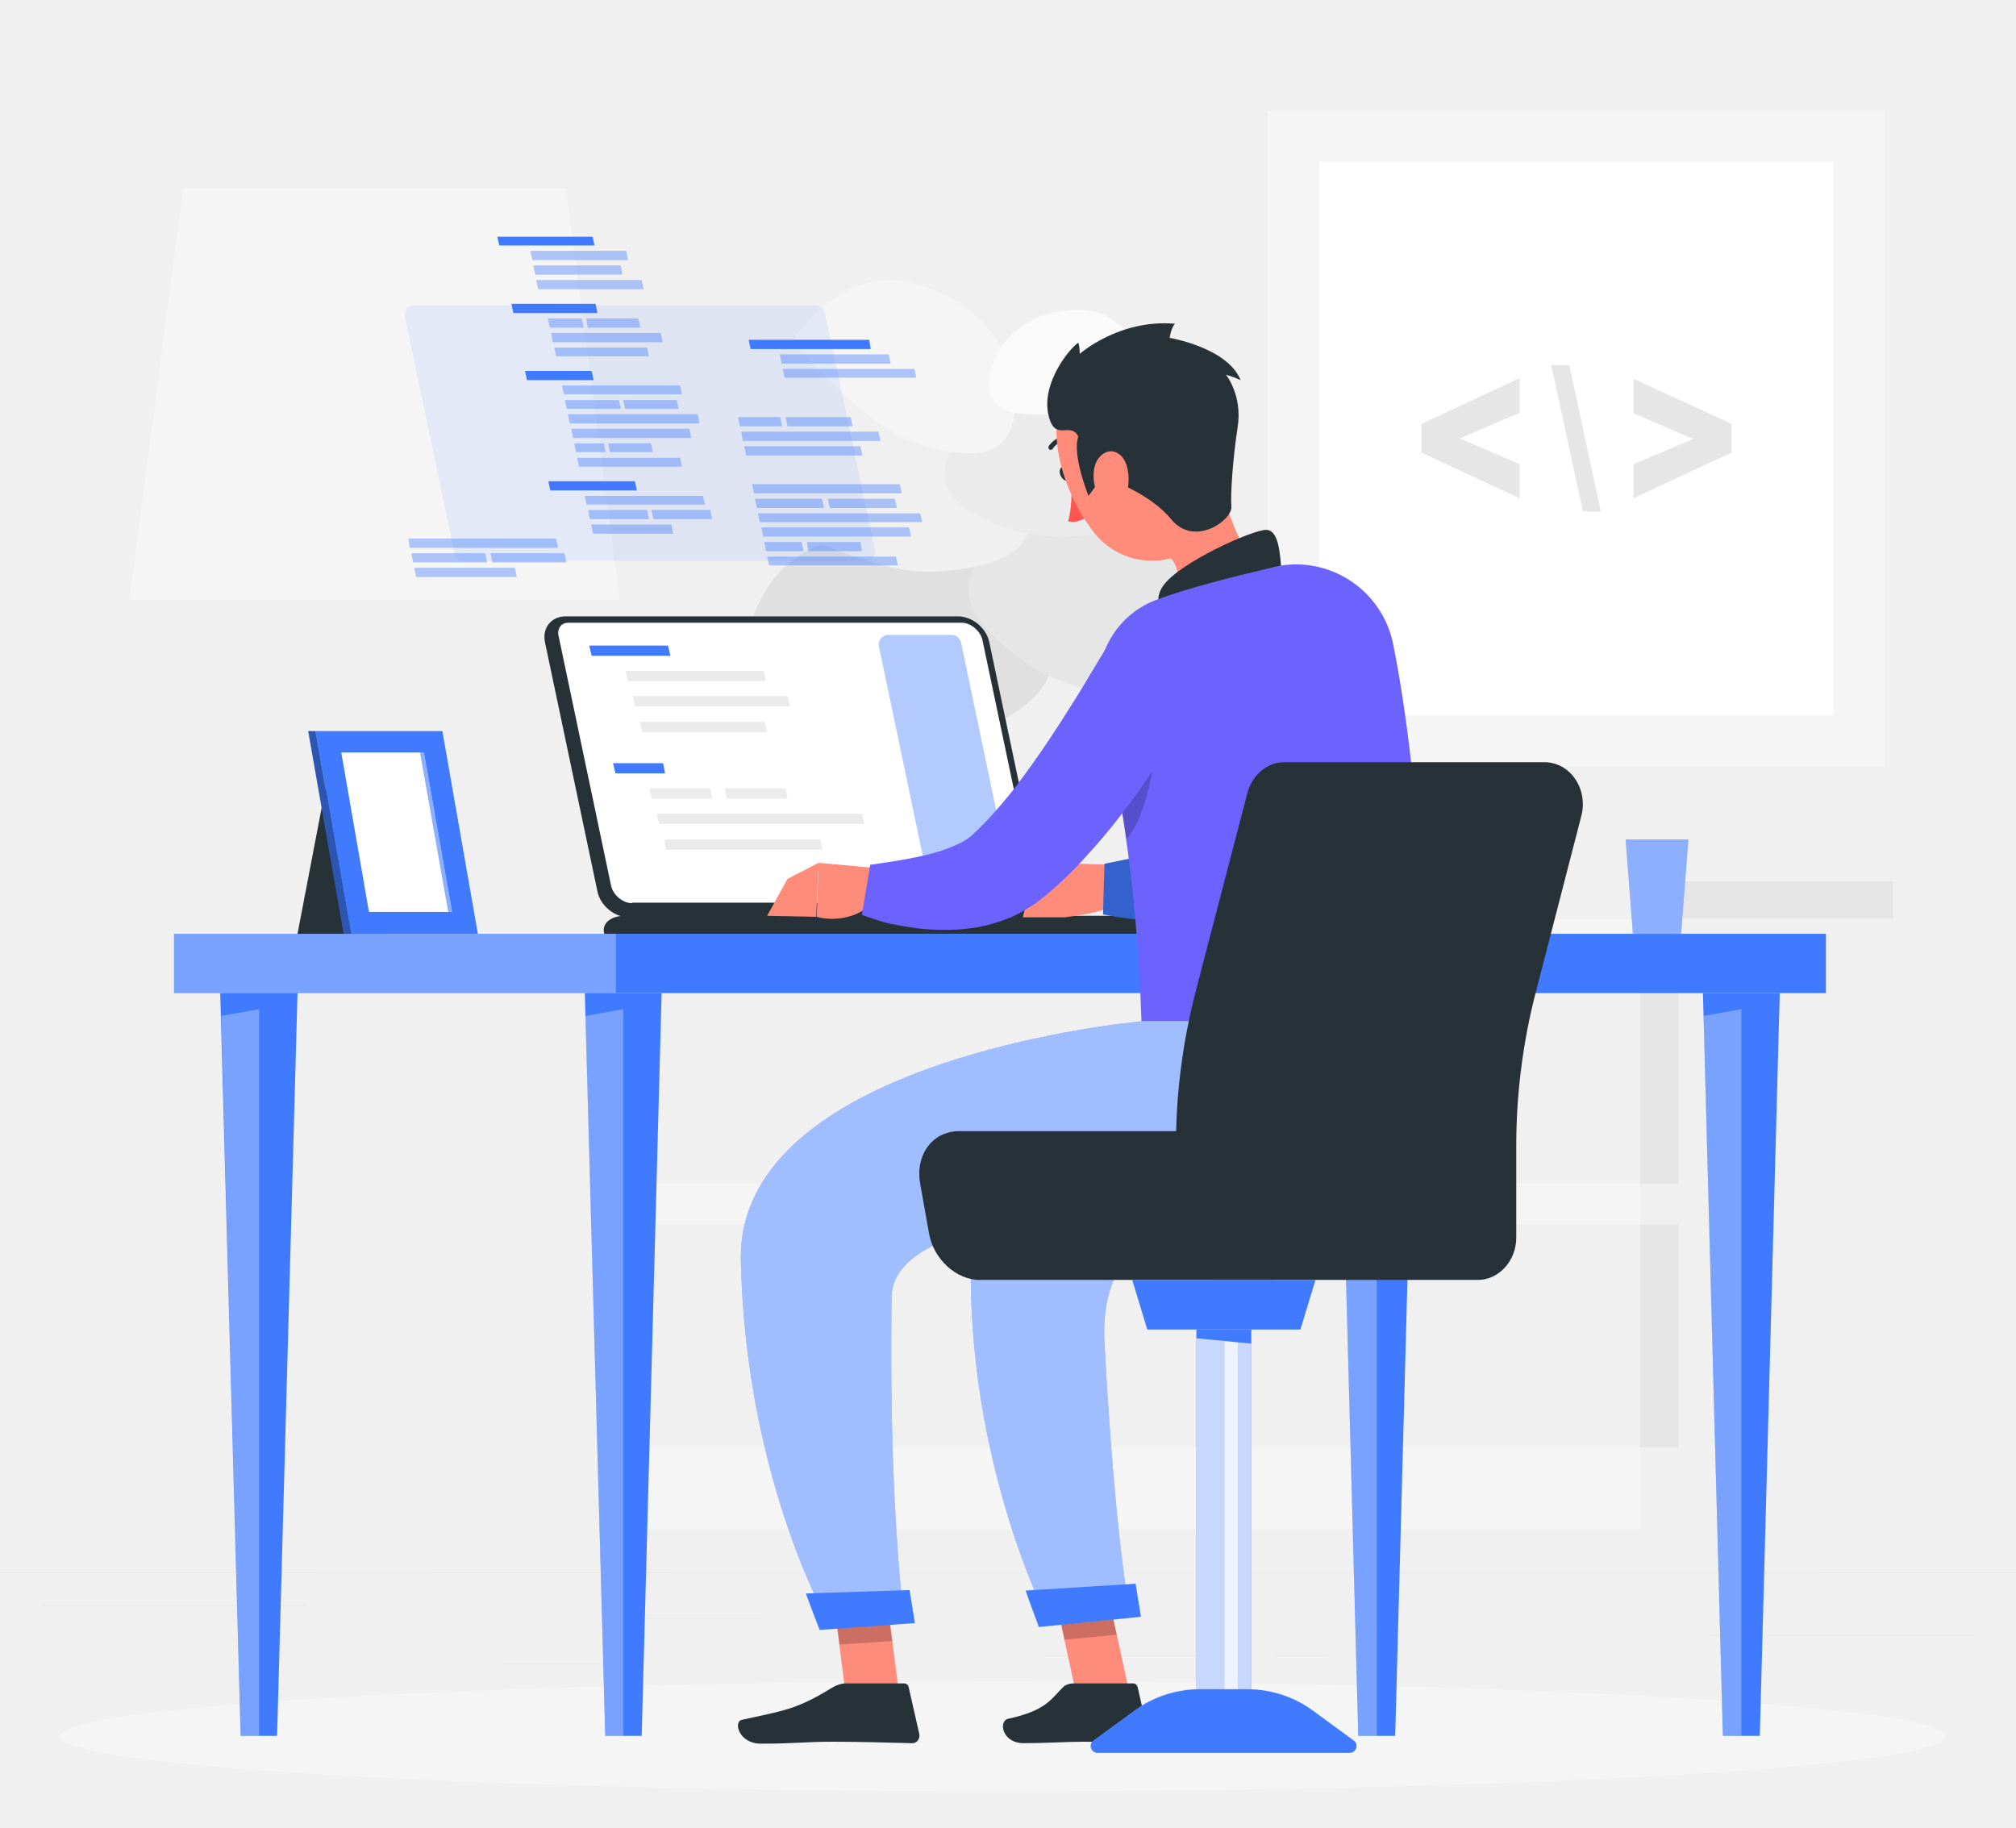
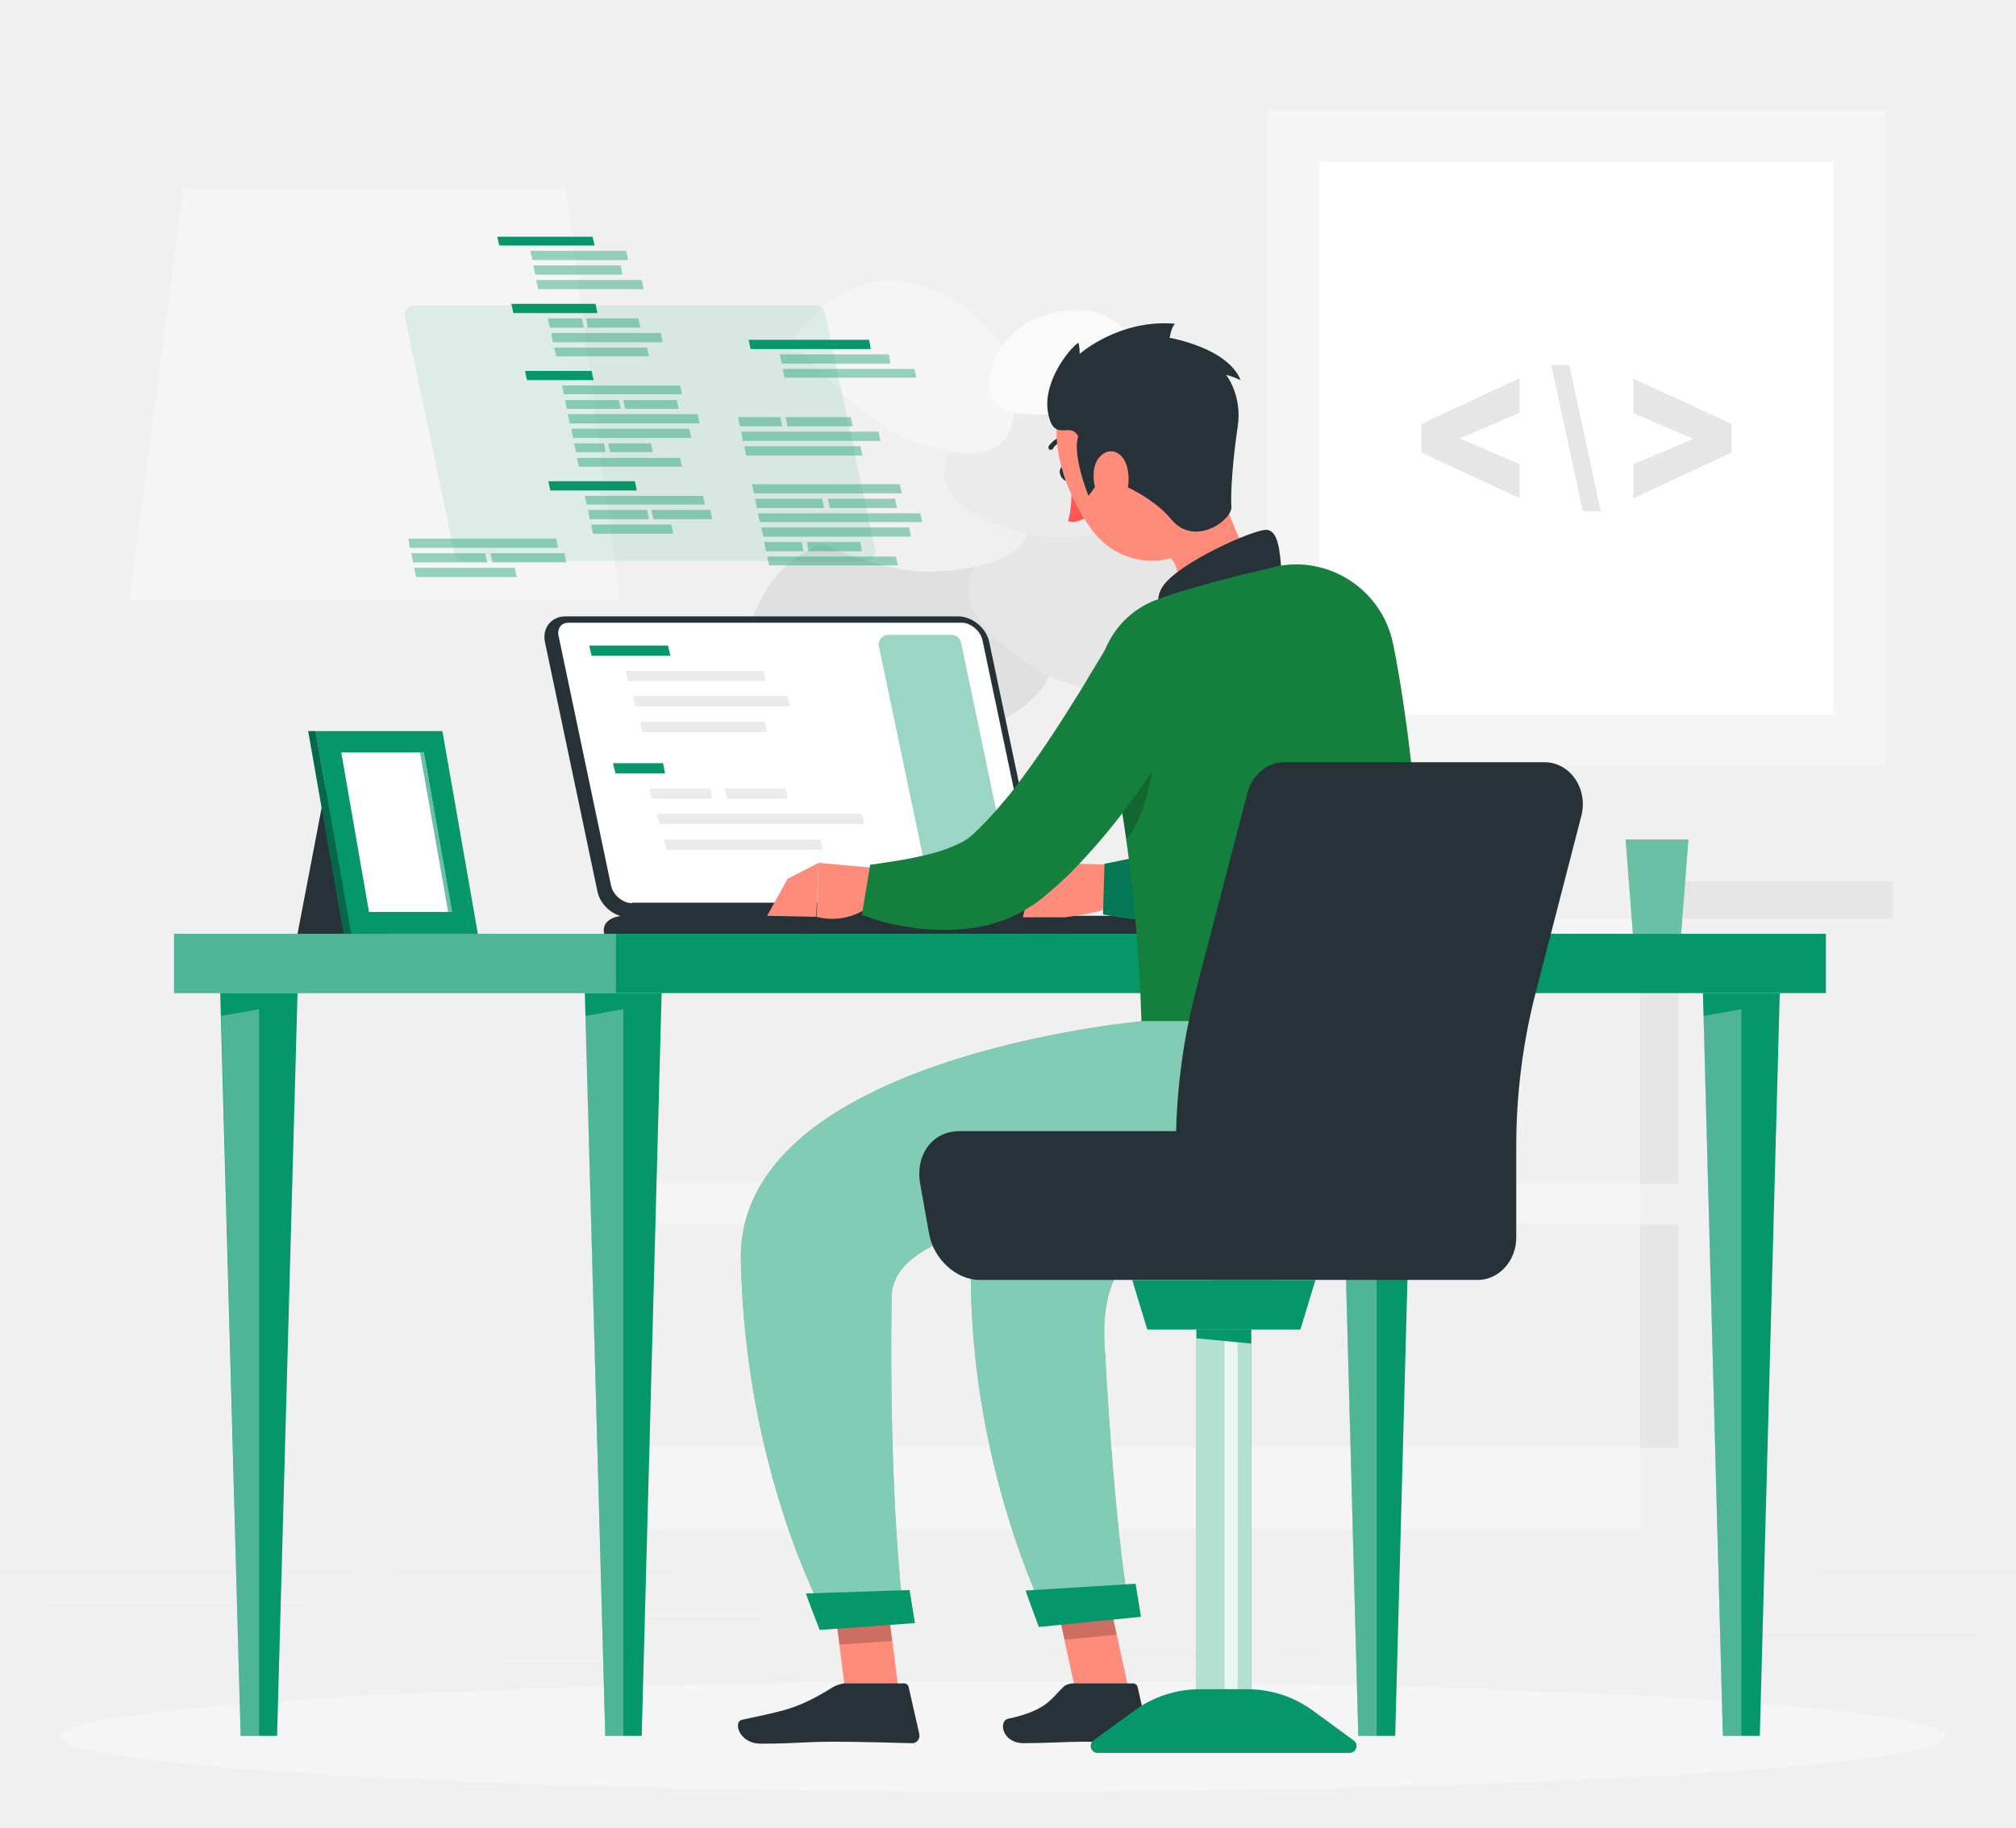
<svg xmlns="http://www.w3.org/2000/svg" version="1.1" x="0px" y="0px" viewBox="0 0 414.7 376" style="enable-background:new 0 0 414.7 376;" xml:space="preserve">
  <style type="text/css">
+ 	root {--primary: #059669; --primary-var: #15803d;}
	.st0{fill:#EBEBEB;}
	.st1{fill:#F0F0F0;}
	.st2{fill:#F5F5F5;}
	.st3{fill:#E6E6E6;}
	.st4{fill:#FFFFFF;}
	.st5{fill:#E0E0E0;}
	.st6{fill:#FAFAFA;}
	.st7{display:none;}
	.st8{display:inline;}
- 	.st9{fill:#407BFF;}
+ 	.st9{fill:#059669;}
	.st10{opacity:0.9;fill:#FFFFFF;}
	.st11{opacity:0.3;fill:#FFFFFF;}
	.st12{fill:#263238;}
- 	.st13{opacity:0.4;fill:#407BFF;}
- 	.st14{opacity:0.1;fill:#407BFF;}
+ 	.st13{opacity:0.4;fill:#059669;}
+ 	.st14{opacity:0.1;fill:#059669;}
	.st15{opacity:0.4;fill:#FFFFFF;}
	.st16{opacity:0.3;}
- 	.st17{opacity:0.6;fill:#407BFF;}
+ 	.st17{opacity:0.6;fill:#059669;}
	.st18{fill:#FF5652;}
	.st19{fill:#FF8B7B;}
	.st20{opacity:0.2;}
- 	.st21{fill:#6C63FF;}
+ 	.st21{fill:#15803d;}
	.st22{opacity:0.5;fill:#FFFFFF;}
	.st23{opacity:0.7;fill:#FFFFFF;}
</style>
  <g id="Background_Complete">
    <g>
      <g>
        <rect x="-43.7" y="323.4" class="st0" width="500" height="0.2" />
      </g>
      <g>
        <rect x="130.8" y="332.9" class="st0" width="26" height="0.2" />
        <rect x="8.8" y="330.2" class="st0" width="54.1" height="0.2" />
        <rect x="103.5" y="342.2" class="st0" width="26.3" height="0.2" />
        <rect x="214.6" y="340.5" class="st0" width="38.8" height="0.2" />
        <rect x="262.3" y="340.5" class="st0" width="10.7" height="0.2" />
        <rect x="351.7" y="336.3" class="st0" width="54.6" height="0.2" />
      </g>
    </g>
    <g>
      <g>
        <g>
          <rect x="337.4" y="189.1" transform="matrix(-1 -1.224647e-16 1.224647e-16 -1 720.4377 503.5772)" class="st1" width="45.7" height="125.5" />
          <rect x="138.1" y="314.5" transform="matrix(-1 -1.224647e-16 1.224647e-16 -1 512.3514 637.9232)" class="st1" width="236.2" height="8.9" />
          <rect x="129.3" y="189.1" class="st2" width="208.1" height="125.5" />
          <rect x="129.3" y="197.5" class="st1" width="208.9" height="45.9" />
          <rect x="129.3" y="251.8" class="st1" width="208.9" height="45.9" />
          <rect x="337.4" y="197.5" transform="matrix(-1 -1.224647e-16 1.224647e-16 -1 682.6835 441.0173)" class="st3" width="7.9" height="45.9" />
          <rect x="337.4" y="251.8" transform="matrix(-1 -1.224647e-16 1.224647e-16 -1 682.6835 549.6205)" class="st3" width="7.9" height="45.9" />
        </g>
        <rect x="123.2" y="181.3" transform="matrix(-1 -1.224647e-16 1.224647e-16 -1 460.6165 370.3842)" class="st1" width="214.2" height="7.7" />
        <rect x="337.4" y="181.3" class="st3" width="52" height="7.7" />
      </g>
      <g>
        <rect x="284.5" y="22.7" transform="matrix(-1 -1.224647e-16 1.224647e-16 -1 676.3846 180.4117)" class="st1" width="107.4" height="135" />
        <rect x="260.8" y="22.7" transform="matrix(-1 -1.224647e-16 1.224647e-16 -1 648.5522 180.4117)" class="st2" width="127" height="135" />
        <rect x="267.4" y="37.3" transform="matrix(6.123234e-17 -1 1 6.123234e-17 234.0703 414.4819)" class="st4" width="113.8" height="105.7" />
        <g>
          <path class="st3" d="M336,102.5l20.2-9.4v-5.9L336,77.9v7.1l12.3,5.3L336,95.5V102.5z" />
          <path class="st3" d="M322.8,75.1h-3.7l6.5,30.1h3.7L322.8,75.1z" />
          <path class="st3" d="M312.6,95.5l-12.3-5.3l12.3-5.3v-7.1l-20.2,9.4v5.9l20.2,9.4V95.5z" />
        </g>
      </g>
      <g>
        <rect x="73.5" y="94.2" transform="matrix(-1 -1.224647e-16 1.224647e-16 -1 154.1369 417.6206)" class="st1" width="7" height="229.2" />
        <path class="st1" d="M72.1,321.8l-0.2-1c0.1,0,1.9-0.4,3.3-2.9c1.8-3.2,2.9-10.1-2.1-24.6c-7.8-22.3-3.2-40.3,6.2-76.2     c1.6-6.2,3.5-13.3,5.4-21c7.2-28.7,0.5-46.4-4.8-60.7c-4.1-11.1-7.4-19.9-3.2-30l0.9,0.4c-4,9.8-0.8,18.4,3.2,29.3     c5.4,14.4,12.1,32.4,4.8,61.3c-1.9,7.7-3.8,14.7-5.4,21c-9.3,35.7-13.9,53.6-6.2,75.6c5.2,14.9,4,22.1,2,25.5     C74.4,321.3,72.2,321.8,72.1,321.8z" />
        <polygon class="st1" points="64.3,323.4 89.8,323.4 82.7,319.2 71.4,319.2    " />
        <polygon class="st2" points="26.6,123.4 127.5,123.4 116.4,38.7 37.7,38.7    " />
      </g>
      <g>
        <polygon class="st1" points="176.2,137.4 230.1,137.4 223,181.3 183.3,181.3    " />
        <g>
          <path class="st5" d="M197.8,151.7c14.7-5.3,25.9-13.3,13.3-29.4c-12.6-16.1-32.1-16.1-45.2-8.9c-16.7,9.1-13.4,35.5-13.4,35.5      S183.2,157,197.8,151.7z" />
          <path class="st3" d="M212.1,137c-11.2-7.6-19.2-16.5-6.2-25.8c13-9.3,29.1-4.6,38.8,4.1c12.3,11.1,5.2,30.5,5.2,30.5      S223.3,144.6,212.1,137z" />
          <path class="st1" d="M192.3,117.6c13.1-0.8,24.2-4.2,17.9-18.5c-6.2-14.2-22-18.2-34.3-15.8c-15.7,3.1-19.4,22.8-19.4,22.8      S179.2,118.4,192.3,117.6z" />
          <path class="st0" d="M208.8,109.2c-10.9-3.5-19.5-8.8-11.2-19.5c8.3-10.7,22.5-10.6,32.4-5.9c12.6,6,11.5,23.5,11.5,23.5      S219.8,112.7,208.8,109.2z" />
          <path class="st2" d="M188.3,91c10.9,3.6,20.9,4.4,20.5-9.2c-0.4-13.5-11.9-21.8-22.7-23.9C172.4,55.4,163,70.1,163,70.1      S177.4,87.4,188.3,91z" />
          <path class="st6" d="M216,85.2c-7.8,0.5-14.6-0.6-12-9.5c2.6-8.9,11.6-12.4,19-11.9c9.5,0.6,13.2,11.9,13.2,11.9      S223.8,84.6,216,85.2z" />
        </g>
      </g>
    </g>
  </g>
  <g id="Background_Simple" class="st7">
    <g class="st8">
      <path class="st9" d="M239.2,237.6c-42.3,0.6-104.8,32.9-130.8-7.7c-21.8-34.1,3.4-67.5-37-92.6C42.1,118.9-5.7,86.7,38.7,53.4    C73.3,27.3,127.5,20.1,169.5,26c33,4.7,101.5,24.3,109.8,58.9c9.3,38.9-51.1,71,13.5,85.6c38.9,8.8,85.7,31.4,58.3,77.9    c-10.8,18.4-26.3,15.2-42.7,7.9C284.3,245.7,268.3,237.2,239.2,237.6z" />
      <path class="st10" d="M239.2,237.6c-42.3,0.6-104.8,32.9-130.8-7.7c-21.8-34.1,3.4-67.5-37-92.6C42.1,118.9-5.7,86.7,38.7,53.4    C73.3,27.3,127.5,20.1,169.5,26c33,4.7,101.5,24.3,109.8,58.9c9.3,38.9-51.1,71,13.5,85.6c38.9,8.8,85.7,31.4,58.3,77.9    c-10.8,18.4-26.3,15.2-42.7,7.9C284.3,245.7,268.3,237.2,239.2,237.6z" />
    </g>
  </g>
  <g id="Shadow_1_">
    <ellipse id="_x3C_Path_x3E__327_" class="st2" cx="206.3" cy="357.2" rx="193.9" ry="11.3" />
  </g>
  <g id="Desk">
    <g>
      <g>
        <rect x="35.8" y="192.1" class="st9" width="339.8" height="12.2" />
        <rect x="35.8" y="192.1" class="st11" width="90.9" height="12.2" />
        <polygon class="st9" points="128.2,204.3 120.3,204.3 124.5,357.1 128.2,357.1 132,357.1 136.1,204.3    " />
        <polygon class="st11" points="124.5,357.1 128.2,357.1 128.2,207.6 120.4,209    " />
        <polygon class="st9" points="53.3,204.3 45.3,204.3 49.5,357.1 53.3,357.1 57,357.1 61.2,204.3    " />
        <polygon class="st11" points="49.5,357.1 53.3,357.1 53.3,207.6 45.5,209    " />
        <polygon class="st9" points="358.2,204.3 350.3,204.3 354.4,357.1 358.2,357.1 362,357.1 366.1,204.3    " />
        <polygon class="st11" points="354.4,357.1 358.2,357.1 358.2,207.6 350.4,209    " />
        <polygon class="st9" points="283.2,204.3 275.3,204.3 279.4,357.1 283.2,357.1 287,357.1 291.1,204.3    " />
        <polygon class="st11" points="279.4,357.1 283.2,357.1 283.2,207.6 275.4,209    " />
      </g>
      <g>
        <path class="st12" d="M197.1,126.8h-80.8c-2.9,0-4.8,2.4-4.2,5.3l10.8,51.3c0.6,2.9,3.5,5.3,6.4,5.3h80.8c2.9,0,4.8-2.4,4.2-5.3     l-10.8-51.3C202.9,129.2,200,126.8,197.1,126.8z" />
        <path class="st4" d="M130,185.8c-1.9,0-3.9-1.7-4.3-3.6l-10.8-51.4c-0.2-0.8,0-1.5,0.4-2c0.4-0.5,1-0.7,1.7-0.7h80.8     c1.9,0,3.9,1.7,4.3,3.6l10.8,51.3c0.2,0.8,0,1.5-0.4,2c-0.4,0.5-1,0.7-1.7,0.7H130z" />
        <path class="st13" d="M191,181.7L180.8,133c-0.3-1.2,0.7-2.4,1.9-2.4h13.1c0.9,0,1.7,0.7,1.9,1.6l10.2,48.7     c0.3,1.2-0.7,2.4-1.9,2.4h-13.1C192,183.3,191.2,182.6,191,181.7z" />
        <g>
          <polygon class="st9" points="121.7,134.9 121.2,132.8 137.4,132.8 137.9,134.9     " />
          <polygon class="st0" points="129.1,140.1 128.7,138 157.1,138 157.5,140.1     " />
          <polygon class="st0" points="130.6,145.3 130.2,143.2 162,143.2 162.5,145.3     " />
          <polygon class="st0" points="132.1,150.6 131.7,148.5 157.3,148.5 157.8,150.6     " />
        </g>
        <g>
          <polygon class="st9" points="126.6,159.1 126.1,157 136.4,157 136.8,159.1     " />
          <polygon class="st0" points="134.1,164.3 133.6,162.2 146.1,162.2 146.5,164.3     " />
          <polygon class="st0" points="149.5,164.3 149.1,162.2 161.6,162.2 162,164.3     " />
          <polygon class="st0" points="135.6,169.5 135.1,167.4 177.3,167.4 177.8,169.5     " />
          <polygon class="st0" points="137,174.8 136.6,172.7 168.8,172.7 169.2,174.8     " />
        </g>
        <path class="st12" d="M234.9,188.4H128.5c-2.9,0-4.8,1.6-4.2,3.7h116.9C240.6,190.1,237.8,188.4,234.9,188.4z" />
      </g>
      <g>
        <path class="st14" d="M93.5,113.8L83.3,65.2c-0.3-1.2,0.7-2.4,1.9-2.4h82.6c0.9,0,1.7,0.7,1.9,1.6L180,113     c0.3,1.2-0.7,2.4-1.9,2.4H95.5C94.5,115.4,93.7,114.8,93.5,113.8z" />
        <g>
          <g>
            <g>
              <polygon class="st9" points="122.9,64.4 105.6,64.4 105.2,62.5 122.5,62.5       " />
              <polygon class="st13" points="120.1,67.4 113.1,67.4 112.7,65.5 119.7,65.5       " />
              <polygon class="st13" points="131.7,67.4 120.9,67.4 120.6,65.5 131.3,65.5       " />
              <polygon class="st13" points="136.3,70.4 113.7,70.4 113.4,68.5 135.9,68.5       " />
              <polygon class="st13" points="133.5,73.3 114.4,73.3 114,71.5 133.1,71.5       " />
            </g>
            <polygon class="st13" points="146.1,104.9 134,104.9 134.4,106.8 146.5,106.8      " />
            <g>
              <polygon class="st9" points="131,100.9 113.2,100.9 112.8,99 130.6,99       " />
              <polygon class="st13" points="138.1,107.9 121.6,107.9 122,109.8 138.5,109.8       " />
              <polygon class="st13" points="133.1,104.9 121,104.9 121.3,106.8 133.5,106.8       " />
              <polygon class="st13" points="144.6,102 120.3,102 120.7,103.8 145,103.8       " />
            </g>
            <g>
              <polygon class="st9" points="122.3,50.5 102.7,50.5 102.3,48.7 121.9,48.7       " />
              <polygon class="st13" points="132,57.6 110.3,57.6 110.7,59.5 132.4,59.5       " />
              <polygon class="st13" points="127.7,54.6 109.7,54.6 110.1,56.5 128,56.5       " />
              <polygon class="st13" points="128.8,51.6 109.1,51.6 109.5,53.5 129.2,53.5       " />
            </g>
            <g>
              <polygon class="st9" points="122.1,78.2 108.4,78.2 108,76.3 121.7,76.3       " />
              <polygon class="st13" points="143.5,85.2 116.8,85.2 117.2,87.1 143.9,87.1       " />
              <polygon class="st13" points="127.3,82.3 116.2,82.3 116.6,84.1 127.7,84.1       " />
              <polygon class="st13" points="139.2,82.3 128.2,82.3 128.6,84.1 139.6,84.1       " />
              <polygon class="st13" points="139.9,79.3 115.6,79.3 116,81.1 140.3,81.1       " />
              <polygon class="st13" points="139.9,94.2 118.7,94.2 119.1,96 140.3,96       " />
              <polygon class="st13" points="124.2,91.2 118.1,91.2 118.5,93 124.6,93       " />
              <polygon class="st13" points="133.9,91.2 125.1,91.2 125.5,93 134.3,93       " />
              <polygon class="st13" points="141.8,88.2 117.5,88.2 117.9,90.1 142.2,90.1       " />
            </g>
          </g>
          <g>
            <g>
              <polygon class="st13" points="160.9,87.7 152.2,87.7 151.8,85.8 160.5,85.8       " />
              <polygon class="st13" points="175.4,87.7 162,87.7 161.6,85.8 175,85.8       " />
              <polygon class="st13" points="181.1,90.7 152.8,90.7 152.5,88.8 180.7,88.8       " />
              <polygon class="st13" points="177.4,93.7 153.5,93.7 153.1,91.8 177,91.8       " />
            </g>
            <g>
              <polygon class="st13" points="188.1,75.9 161,75.9 161.4,77.7 188.5,77.7       " />
              <polygon class="st13" points="182.8,72.9 160.4,72.9 160.8,74.8 183.2,74.8       " />
              <polygon class="st9" points="178.8,69.9 154,69.9 154.4,71.8 179.1,71.8       " />
            </g>
            <g>
              <polygon class="st13" points="189.3,105.6 155.9,105.6 156.3,107.4 189.7,107.4       " />
              <polygon class="st13" points="169.1,102.6 155.3,102.6 155.7,104.5 169.5,104.5       " />
              <polygon class="st13" points="184.1,102.6 170.3,102.6 170.7,104.5 184.5,104.5       " />
              <polygon class="st13" points="185.1,99.6 154.7,99.6 155.1,101.5 185.5,101.5       " />
              <polygon class="st13" points="184.3,114.5 157.8,114.5 158.2,116.3 184.7,116.3       " />
              <polygon class="st13" points="164.9,111.5 157.2,111.5 157.6,113.4 165.3,113.4       " />
              <polygon class="st13" points="177,111.5 166,111.5 166.3,113.4 177.3,113.4       " />
              <polygon class="st13" points="187,108.5 156.6,108.5 157,110.4 187.4,110.4       " />
            </g>
          </g>
          <g>
            <polygon class="st13" points="105.9,116.8 85.2,116.8 85.6,118.7 106.3,118.7      " />
            <polygon class="st13" points="99.8,113.8 84.6,113.8 85,115.7 100.2,115.7      " />
            <polygon class="st13" points="116.1,113.8 100.9,113.8 101.3,115.7 116.5,115.7      " />
            <polygon class="st13" points="114.4,110.8 84,110.8 84.3,112.7 114.8,112.7      " />
          </g>
        </g>
      </g>
      <g>
        <polygon class="st9" points="347.3,172.7 334.4,172.7 335.9,192.1 345.8,192.1    " />
        <polygon class="st15" points="347.3,172.7 334.4,172.7 335.9,192.1 345.8,192.1    " />
      </g>
      <g>
        <polygon class="st12" points="67.5,159.2 85.9,159.2 79.6,192.1 61.2,192.1    " />
        <polygon class="st9" points="91,150.4 64.9,150.4 72.2,192.1 98.3,192.1    " />
        <g>
          <polygon class="st9" points="63.4,150.4 64.9,150.4 72.2,192.1 70.7,192.1     " />
          <polygon class="st16" points="63.4,150.4 64.9,150.4 72.2,192.1 70.7,192.1     " />
        </g>
        <polygon class="st4" points="75.9,187.6 70.2,154.8 87.2,154.8 93,187.6    " />
        <polygon class="st17" points="92.2,187.6 86.4,154.8 87.2,154.8 93,187.6    " />
      </g>
    </g>
  </g>
  <g id="Character_1_">
    <g>
      <g>
        <path class="st12" d="M220.1,97c0.4,0.8,0.2,1.6-0.3,1.9c-0.5,0.2-1.2-0.2-1.6-1c-0.4-0.8-0.2-1.6,0.3-1.9     C219,95.7,219.7,96.2,220.1,97z" />
        <path class="st18" d="M220.4,98.6c0,0,0.3,5.5-0.7,8.6c2,0.7,4.2-1.1,4.2-1.1L220.4,98.6z" />
        <path class="st12" d="M220.2,90.4c-0.1,0.1-0.2,0.1-0.3,0.1c-2.3,0.1-3.3,1.7-3.3,1.8c-0.1,0.2-0.5,0.3-0.7,0.2     c-0.2-0.1-0.3-0.5-0.2-0.7c0.1-0.1,1.3-2.1,4.1-2.3c0.3,0,0.5,0.2,0.5,0.5C220.4,90.1,220.3,90.3,220.2,90.4z" />
        <path class="st19" d="M249.6,95.8c3.1,10.7,6.5,19,10.8,23.7c0,0,0.1,8.4-14.3,12.4c-15.8,4.4-9.7-5.7-9.7-5.7     c8-4.5,7.2-11.2,1.2-13.7L249.6,95.8z" />
        <path class="st12" d="M263.6,117.5c-0.3-3.9-0.6-8.4-3.1-8.5c-2.7-0.1-18.1,6.8-21.3,11.6c-3.3,4.9,3.1,9.6,3.1,9.6L263.6,117.5z     " />
        <g>
          <path class="st19" d="M232.1,178l-13.3-0.4l0.2,11.1c0,0,11.6-1.2,12.1-4.2L232.1,178z" />
          <polygon class="st19" points="211.8,183 210.4,188.7 219.1,188.7 218.8,177.6     " />
          <g>
            <path class="st9" d="M285.5,131.7l-0.3,2.9c-0.1,0.9-0.2,1.8-0.3,2.7c-0.2,1.8-0.5,3.6-0.8,5.4c-0.6,3.6-1.4,7.2-2.3,10.8       c-0.9,3.6-2,7.2-3.3,10.9c-0.7,1.8-1.4,3.7-2.3,5.5c-0.9,1.9-1.8,3.7-3,5.6c-0.3,0.5-0.6,1-0.9,1.4c-0.3,0.5-0.7,1-1,1.5       c-0.4,0.5-0.7,1-1.2,1.5l-0.7,0.7c-0.2,0.2-0.4,0.5-0.7,0.8c-2.3,2.3-4.7,3.7-6.9,4.7c-4.5,2-8.5,2.7-12.4,3.1       c-2,0.2-3.9,0.3-5.8,0.4c-1.9,0.1-3.8,0-5.6-0.1c-1.9-0.1-3.7-0.3-5.5-0.5c-1.9-0.2-3.6-0.5-5.6-0.9l0.3-10.4       c6.4-1.3,13.1-2.6,18.9-4.5c1.4-0.5,2.8-1,4.1-1.6c1.2-0.5,2.4-1.1,3.2-1.7c0.8-0.6,1.4-1.2,1.5-1.4l0.3-0.5       c0.1-0.1,0.2-0.4,0.4-0.6c0.1-0.2,0.3-0.5,0.4-0.7c0.1-0.3,0.3-0.5,0.4-0.8c1-2.2,2.1-5,2.9-7.9c0.8-2.9,1.6-6,2.2-9.2       c0.7-3.1,1.2-6.4,1.8-9.6l0.8-4.9l0.7-4.7L285.5,131.7z" />
            <path class="st20" d="M285.5,131.7l-0.3,2.9c-0.1,0.9-0.2,1.8-0.3,2.7c-0.2,1.8-0.5,3.6-0.8,5.4c-0.6,3.6-1.4,7.2-2.3,10.8       c-0.9,3.6-2,7.2-3.3,10.9c-0.7,1.8-1.4,3.7-2.3,5.5c-0.9,1.9-1.8,3.7-3,5.6c-0.3,0.5-0.6,1-0.9,1.4c-0.3,0.5-0.7,1-1,1.5       c-0.4,0.5-0.7,1-1.2,1.5l-0.7,0.7c-0.2,0.2-0.4,0.5-0.7,0.8c-2.3,2.3-4.7,3.7-6.9,4.7c-4.5,2-8.5,2.7-12.4,3.1       c-2,0.2-3.9,0.3-5.8,0.4c-1.9,0.1-3.8,0-5.6-0.1c-1.9-0.1-3.7-0.3-5.5-0.5c-1.9-0.2-3.6-0.5-5.6-0.9l0.3-10.4       c6.4-1.3,13.1-2.6,18.9-4.5c1.4-0.5,2.8-1,4.1-1.6c1.2-0.5,2.4-1.1,3.2-1.7c0.8-0.6,1.4-1.2,1.5-1.4l0.3-0.5       c0.1-0.1,0.2-0.4,0.4-0.6c0.1-0.2,0.3-0.5,0.4-0.7c0.1-0.3,0.3-0.5,0.4-0.8c1-2.2,2.1-5,2.9-7.9c0.8-2.9,1.6-6,2.2-9.2       c0.7-3.1,1.2-6.4,1.8-9.6l0.8-4.9l0.7-4.7L285.5,131.7z" />
          </g>
        </g>
        <g>
          <path class="st21" d="M226.5,145c3.2,13.4,7.4,35.8,8.3,65.1h58.6c0.3-7.2-0.9-48-6.8-77.5c-2.2-11.2-13.2-18.5-24.4-16      c-0.1,0-0.2,0-0.3,0.1c-7.3,1.7-17.8,4.3-24,6.7c-0.1,0-0.2,0.1-0.3,0.1C229.1,126.8,224.3,136,226.5,145z" />
        </g>
        <path class="st20" d="M230.3,163.7c0.5,2.8,0.9,5.8,1.4,8.9c4.8-5,6.3-20.3,6.3-20.3L230.3,163.7z" />
        <g>
          <path class="st19" d="M181.6,178.7l-13.2-1.2l-0.4,11.1c0,0,6.8,2.2,12.3-3.5L181.6,178.7z" />
          <polygon class="st19" points="162,180.8 157.8,188.4 167.9,188.6 168.4,177.5     " />
          <path class="st21" d="M248.4,139.9c-0.9,1.8-1.7,3.3-2.7,4.9c-0.9,1.6-1.8,3.2-2.8,4.7c-1.9,3.1-3.8,6.2-5.9,9.2      c-4.1,6.1-8.5,12-13.7,17.6c-2.6,2.9-5.4,5.6-8.7,8.3c-0.4,0.3-0.9,0.7-1.3,1c-0.4,0.3-0.8,0.6-1.5,1c-0.6,0.4-1.2,0.7-1.8,1.1      c-0.6,0.3-1.2,0.6-1.8,0.9c-2.4,1-4.7,1.7-6.9,2.1c-4.4,0.8-8.6,0.7-12.5,0.3c-2-0.3-3.9-0.6-5.8-1c-0.9-0.2-1.9-0.5-2.8-0.8      c-1-0.3-1.8-0.6-2.9-1l1.7-10.3c6.3-0.9,13.1-1.9,17.7-4.1c1.2-0.5,2.2-1.1,2.9-1.7c0.4-0.3,0.7-0.6,0.9-0.8      c0.1-0.1,0.4-0.4,0.6-0.6c0.2-0.2,0.5-0.4,0.7-0.7c2-1.9,4-4.3,6-6.7c3.9-5,7.7-10.5,11.3-16.2c1.8-2.8,3.6-5.7,5.3-8.6l2.6-4.3      l2.5-4.3L248.4,139.9z" />
        </g>
        <polygon class="st19" points="232.4,348.6 221.4,348.6 215.9,323.3 226.9,323.3    " />
        <path class="st12" d="M220.8,346.3h12.3c0.4,0,0.8,0.3,0.9,0.7l2.2,9.7c0.2,1-0.6,2-1.6,1.9c-4.3-0.1-6.4-0.3-11.8-0.3     c-3.3,0-7.6,0.3-12.2,0.3c-4.5,0-5.2-4.5-3.3-5c8.4-1.8,9-4.4,11.7-6.8C219.5,346.5,220.1,346.3,220.8,346.3z" />
        <g class="st20">
          <polygon points="226.9,323.3 215.9,323.3 219,337.3 229.7,336.3     " />
        </g>
        <path class="st19" d="M246,82.9c3.9,10.1,6.8,15.8,4.1,23.2c-4,11.1-18.2,12.2-25.1,3.4c-6.2-7.9-11.6-23.1-3.8-31.5     C229,69.8,242.1,72.8,246,82.9z" />
        <path class="st12" d="M226.8,98.1c-1.6,2.2-2.9,3.9-2.9,3.9s-3.4-8.4-2.1-12.2c-1.6-3.3-5,1.5-6.2-4.8     c-1.2-6.3,4.2-13.1,6.2-14.5c0.3,0.5,0.3,2.3,0.3,2.3s8.1-7.2,19.6-6.2c-0.8,0.8-1.1,2.9-1.1,2.9s11.9,2,14.6,8.7     c-1.7-0.8-3-1.1-3-1.1s3.4,4.2,2.4,10.7c-1,6.5-1.5,13.7-1.3,16.5c0.1,2.8-7.7,8.3-12.4,2.5C236.1,101,226.8,98.1,226.8,98.1z" />
        <path class="st19" d="M231.8,95.9c0.7,2.5,0.3,5.1-0.5,7.1c-1.3,2.9-3.9,2.3-5.2-0.3c-1.2-2.4-1.9-6.7,0.2-8.8     C228.3,91.8,231,93,231.8,95.9z" />
        <g>
          <path class="st9" d="M252.3,210.1c0,0-50.8,18.4-52.3,42.8c-2.8,44.9,15.6,80.5,15.6,80.5l16.8-1.8c0,0-3-14.5-5.2-55.2      c-2.8-51.1,84,1.2,66.1-66.4L252.3,210.1z" />
          <path class="st22" d="M252.3,210.1c0,0-50.8,18.4-52.3,42.8c-2.8,44.9,15.6,80.5,15.6,80.5l16.8-1.8c0,0-3-14.5-5.2-55.2      c-2.8-51.1,84,1.2,66.1-66.4L252.3,210.1z" />
        </g>
        <path class="st9" d="M211,327.2c-0.1,0,2.7,7.5,2.7,7.5l21-2.1l-1.1-6.8L211,327.2z" />
        <g>
          <polygon class="st19" points="185.1,349.8 174.1,349.8 170.9,324.5 181.9,324.5     " />
          <path class="st12" d="M174,346.3l12,0c0.4,0,0.8,0.3,0.9,0.7l2.2,9.7c0.2,1-0.5,2-1.6,1.9c-4.3-0.1-10.5-0.3-16-0.3      c-6.3,0-7.6,0.4-15,0.4c-4.5,0-5.7-4.5-3.9-4.9c8.6-1.9,11.3-2.1,18.7-6.7C172.2,346.6,173.1,346.3,174,346.3z" />
          <polygon class="st20" points="170.9,324.5 172.7,338.3 183.5,337.6 181.9,324.5     " />
        </g>
        <g>
          <path class="st9" d="M234.8,210.1c0,0-83.3,7.4-82.4,49.2c0.9,43.5,17.2,72.9,17.2,72.9h16.3c0,0-3.1-22.6-2.5-65.4      c0.2-12.8,26.1-17.1,51.4-18.6c21.9-1.3,42.4-13.8,50.9-34l1.7-4.1H234.8z" />
          <path class="st22" d="M234.8,210.1c0,0-83.3,7.4-82.4,49.2c0.9,43.5,17.2,72.9,17.2,72.9h16.3c0,0-3.1-22.6-2.5-65.4      c0.2-12.8,26.1-17.1,51.4-18.6c21.9-1.3,42.4-13.8,50.9-34l1.7-4.1H234.8z" />
        </g>
        <path class="st9" d="M165.8,327.8c-0.1,0,2.8,7.5,2.8,7.5l19.6-1.4l-1.1-6.8L165.8,327.8z" />
      </g>
      <g>
        <g>
          <path class="st12" d="M256.6,163.1l-10.6,40.7c-2.7,10.4-4.1,21.1-4.1,31.9v18.9c0,4.8,3.5,8.7,7.9,8.7h54.2      c4.3,0,7.9-3.9,7.9-8.7v-18.9c0-10.8,1.4-21.6,4.1-31.9l9.3-36c1.4-5.5-2.3-11-7.6-11h-53.6      C260.7,156.8,257.6,159.4,256.6,163.1z" />
          <path class="st12" d="M189.3,243.6l1.8,10.1c0.9,5.3,5.6,9.6,10.4,9.6h60.2c4.8,0,8-4.3,7.1-9.6l-1.8-10.1      c-1.1-6-6.4-10.9-11.9-10.9h-57.8C191.8,232.7,188.2,237.6,189.3,243.6z" />
        </g>
        <g>
          <polygon class="st9" points="267.5,273.5 236,273.5 232.9,263.3 270.6,263.3     " />
          <g>
            <rect x="246.1" y="273.5" class="st9" width="11.3" height="75.4" />
            <polygon class="st23" points="257.4,348.9 246.1,348.9 246.1,275.3 257.4,276.4      " />
            <polygon class="st23" points="254.6,348.9 251.9,348.9 251.9,275.9 254.6,276.2      " />
          </g>
          <path class="st9" d="M277.6,360.6h-51.8c-1.4,0-2-1.8-0.8-2.6l8.2-6c3.9-2.9,8.7-4.5,13.6-4.5h9.8c4.9,0,9.7,1.6,13.6,4.5l8.2,6      C279.6,358.8,279,360.6,277.6,360.6z" />
        </g>
      </g>
    </g>
  </g>
</svg>
